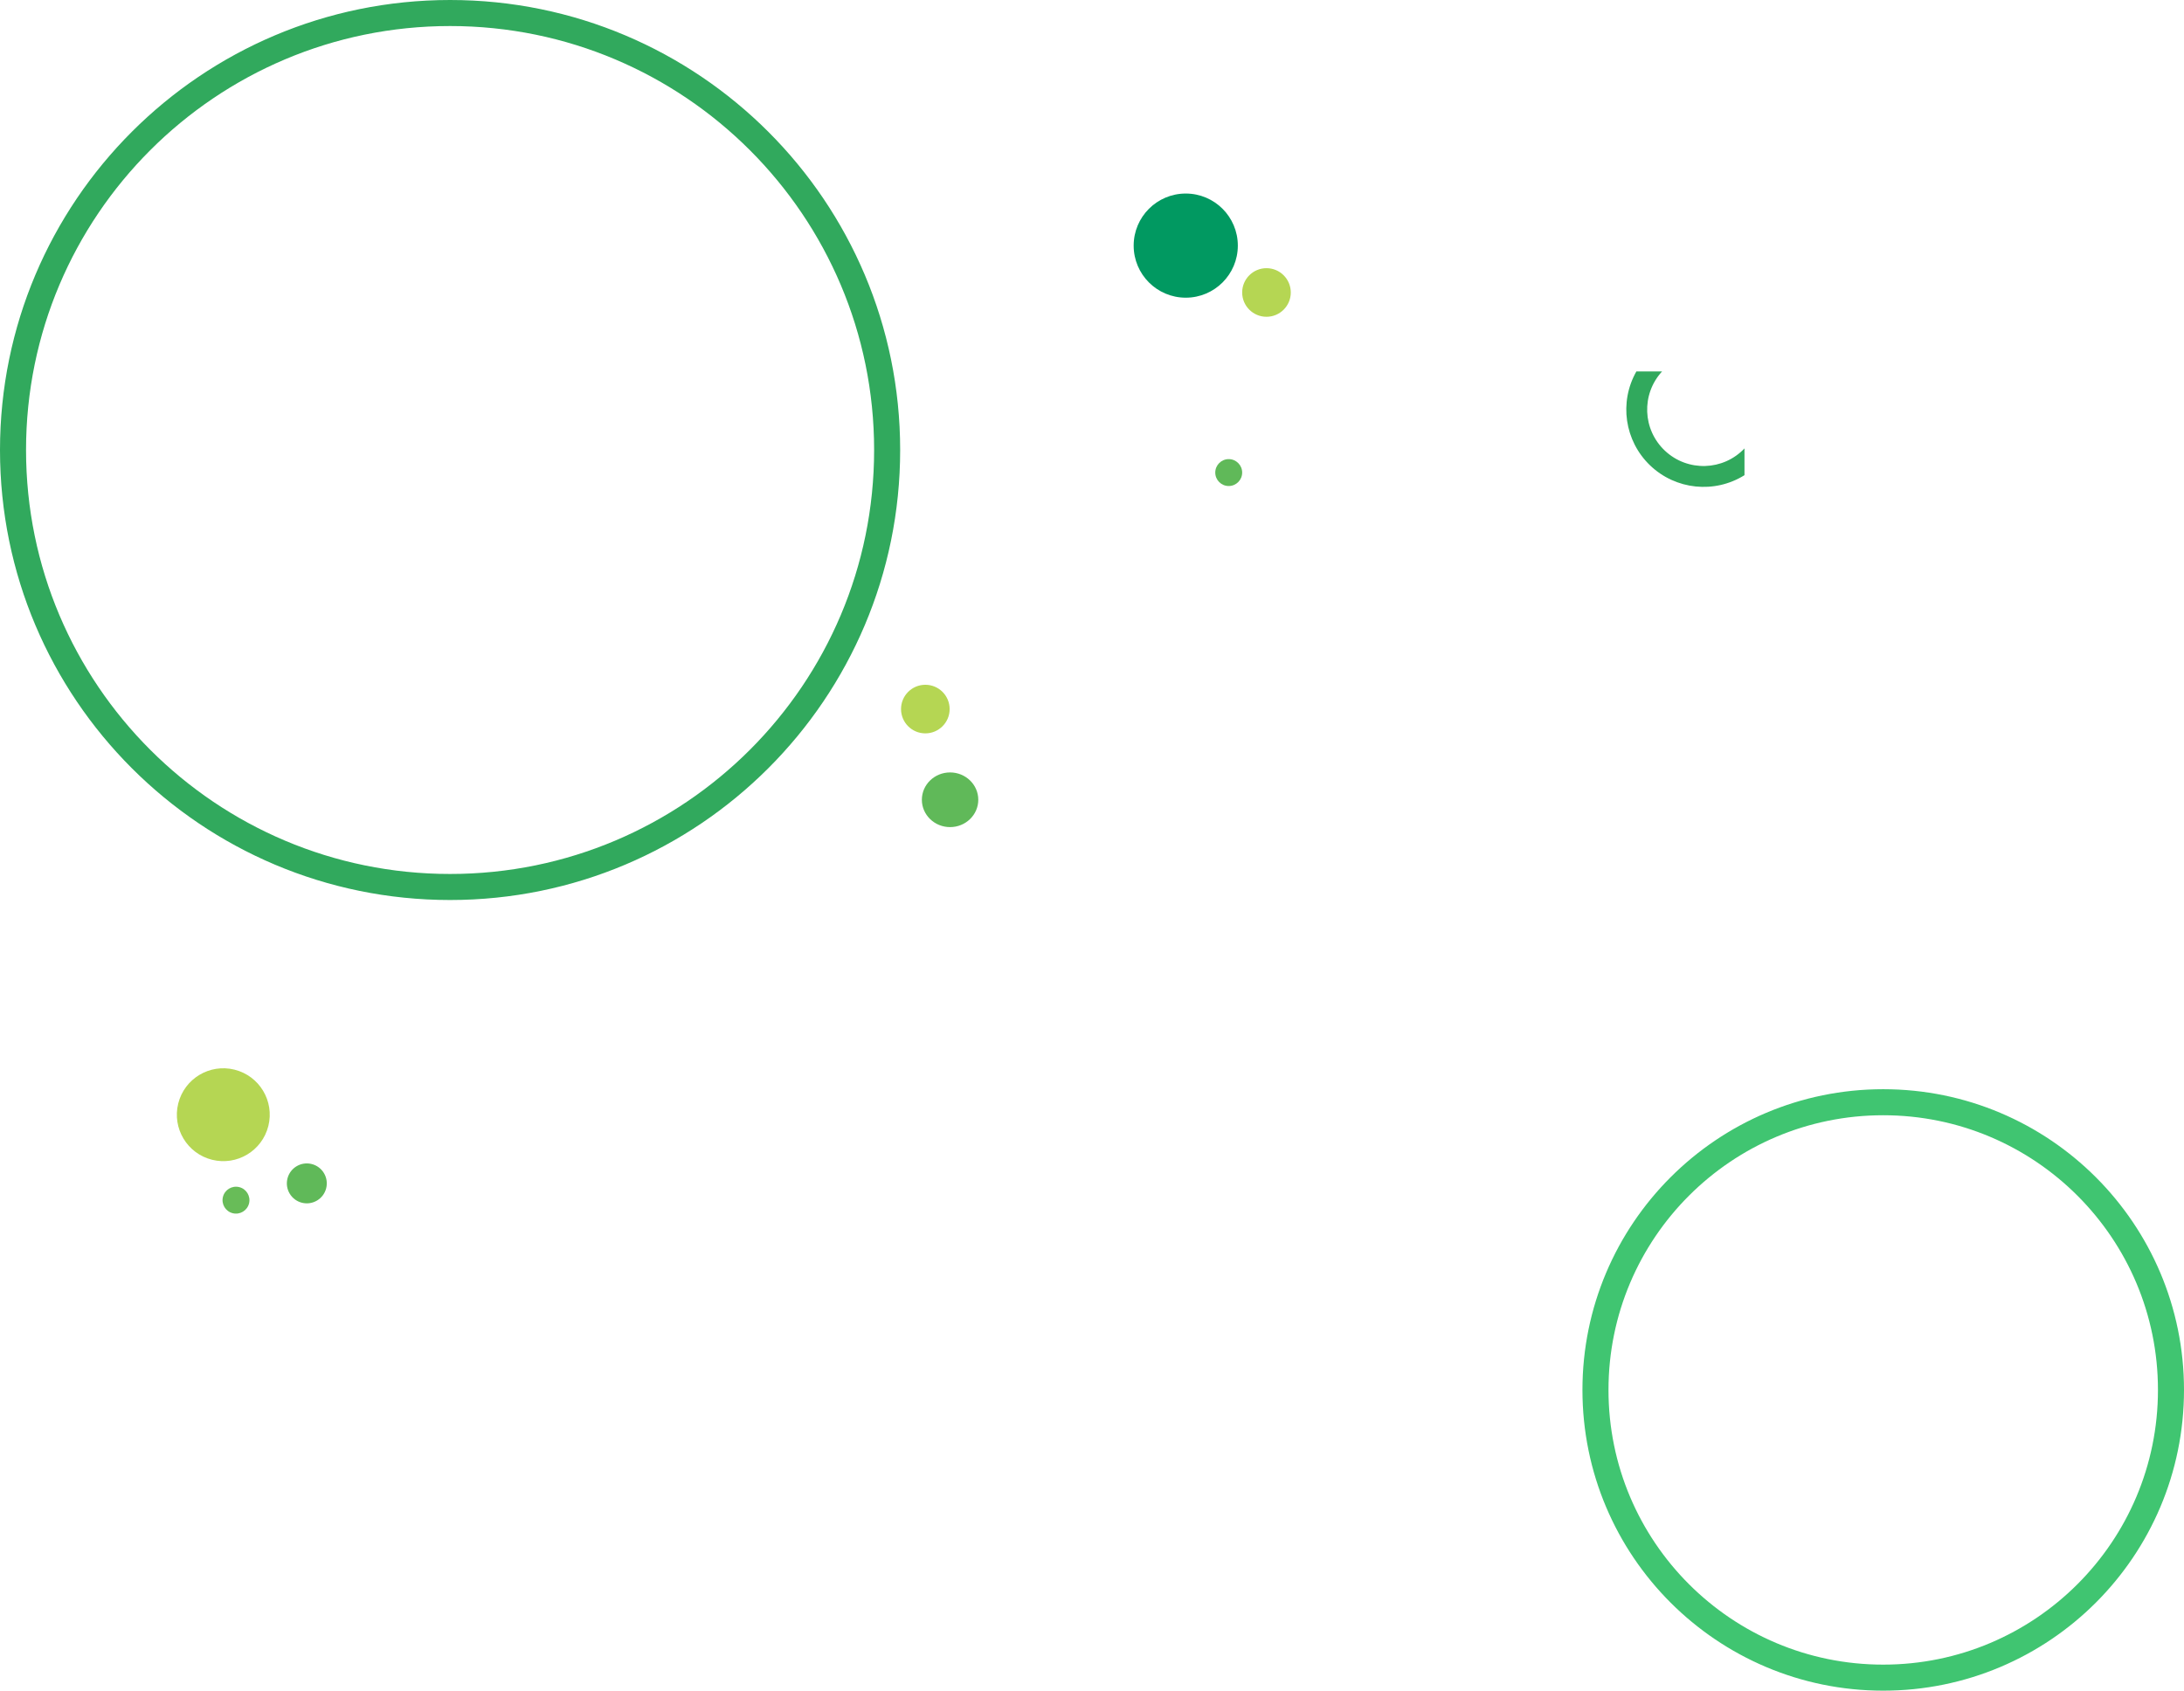
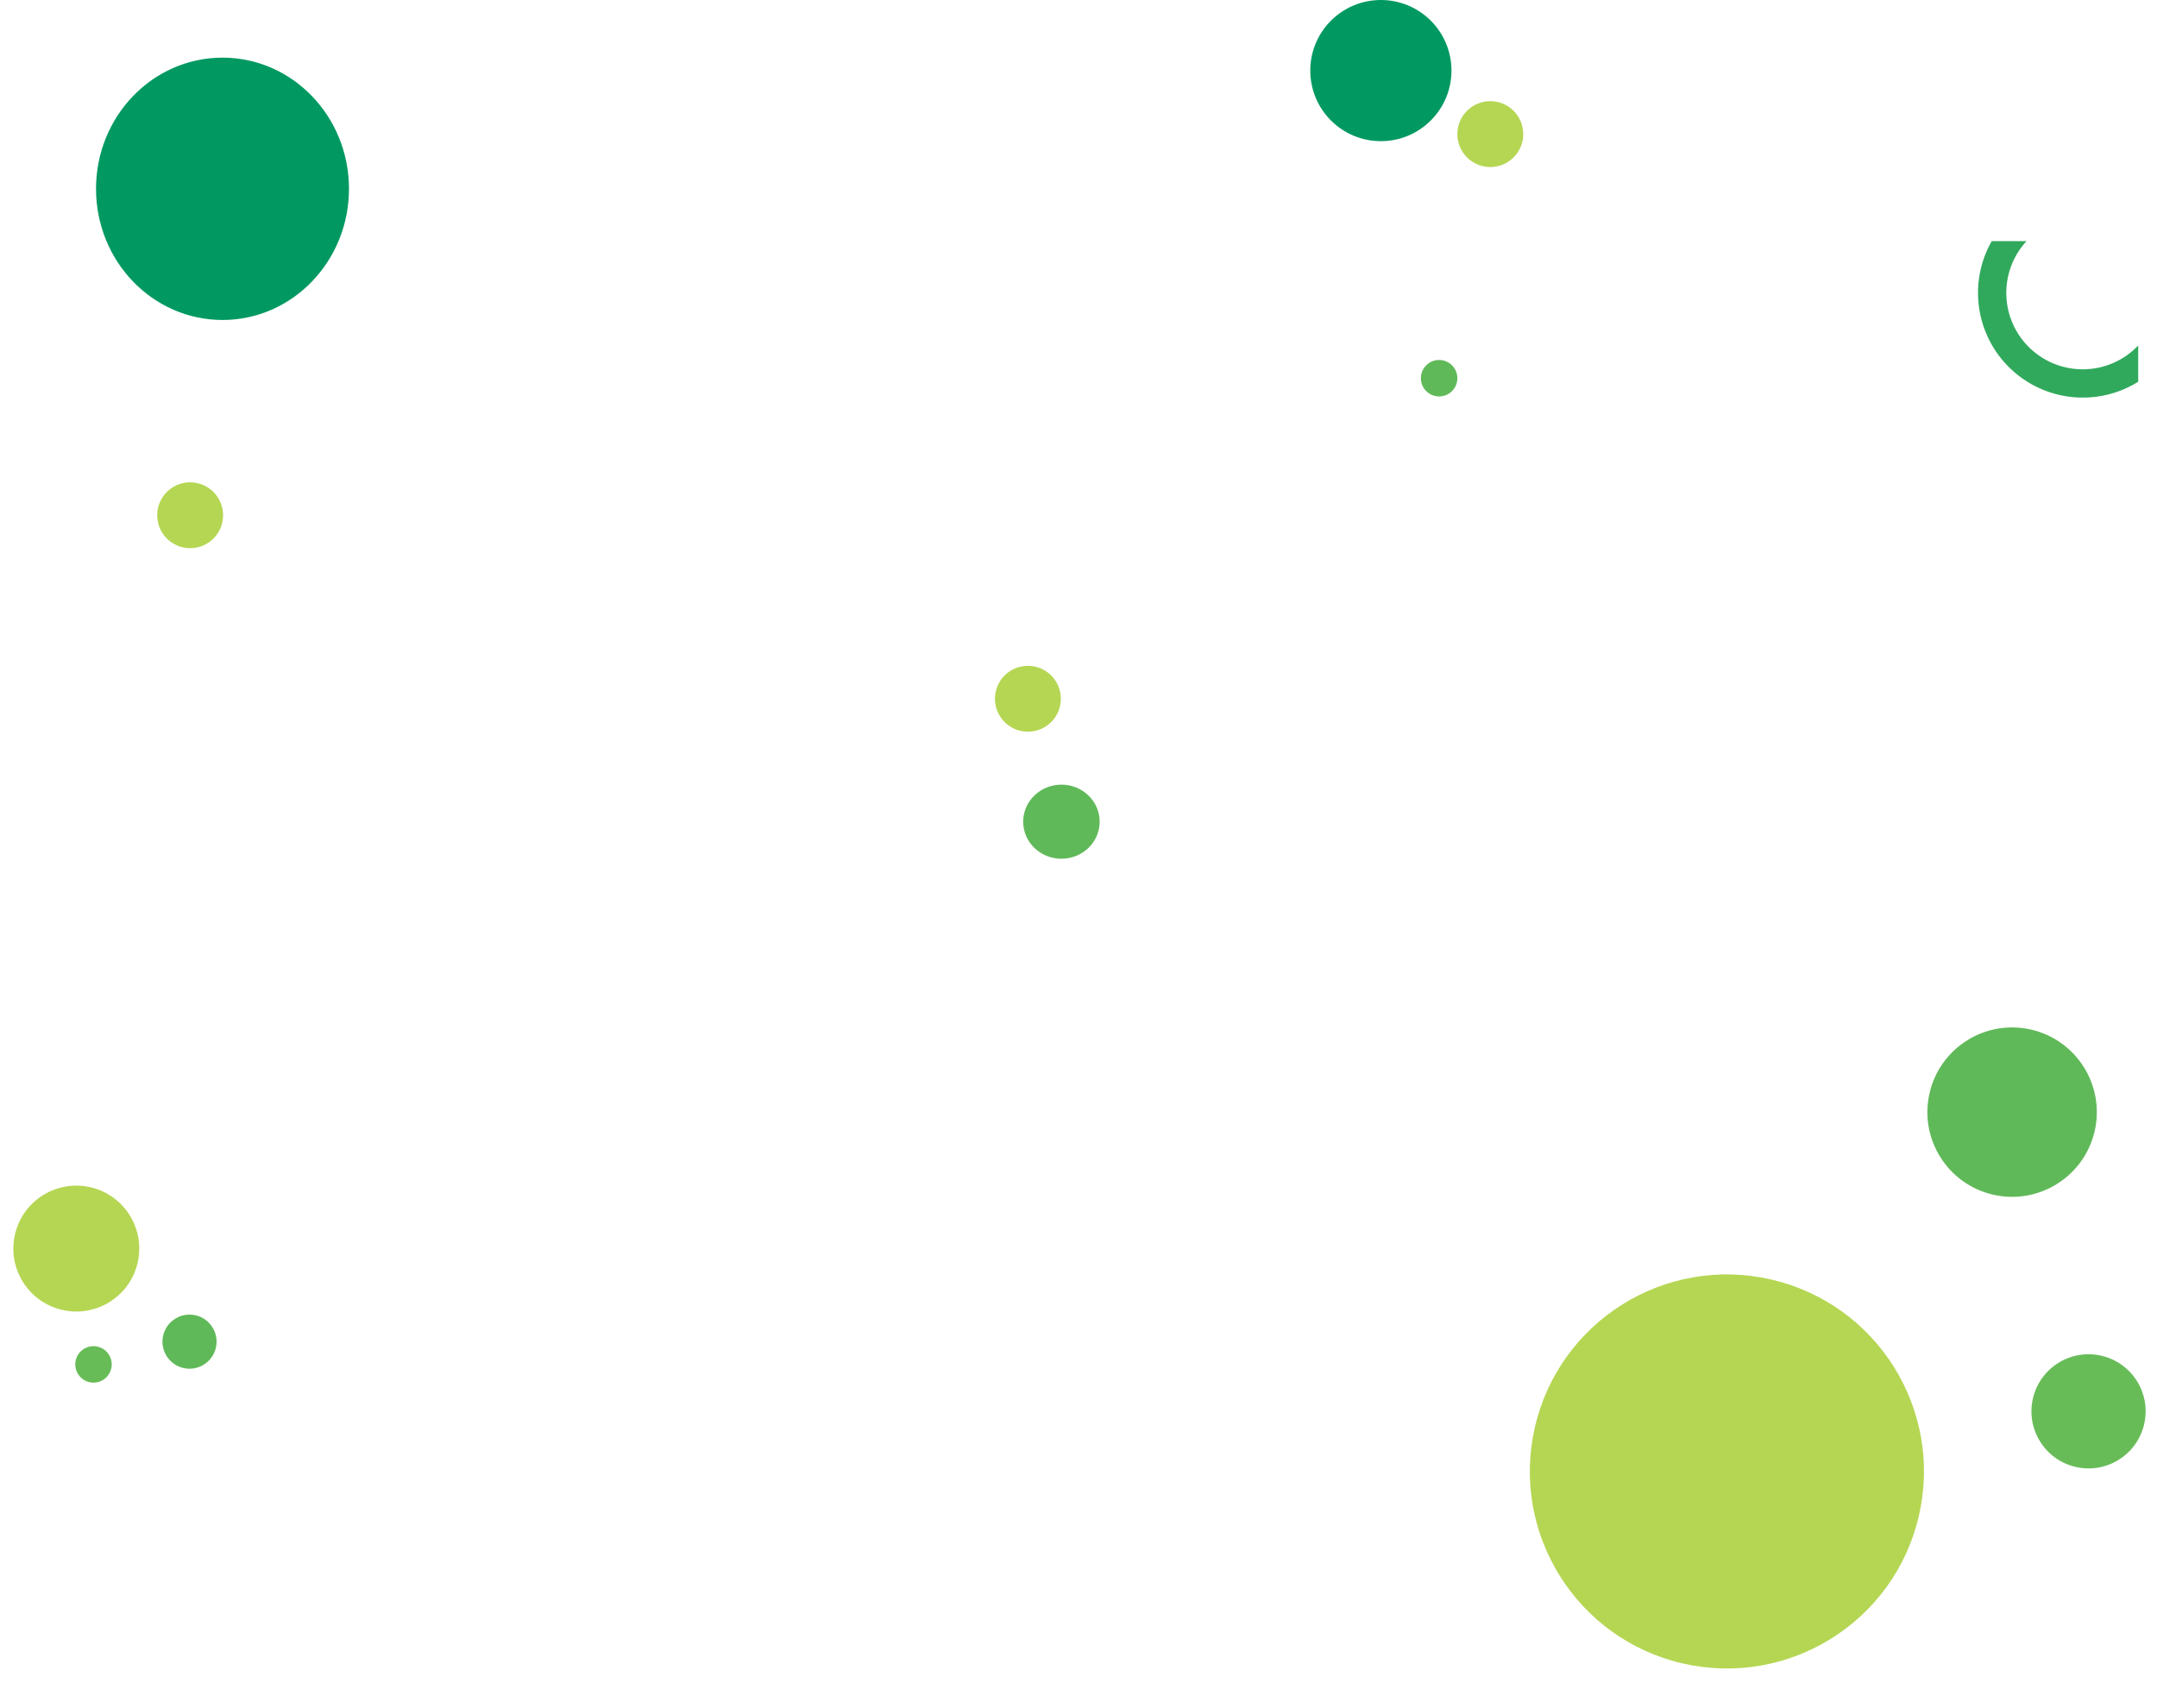
- <svg xmlns="http://www.w3.org/2000/svg" width="2516" height="1948" viewBox="0 0 2516 1948">
-   <g transform="translate(200 -3840)">
-     <g transform="translate(1623 5095)" fill="none" stroke="#40c571" stroke-width="30">
-       <circle cx="346.5" cy="346.5" r="346.5" stroke="none" />
-       <circle cx="346.5" cy="346.5" r="331.5" fill="none" />
+ <svg xmlns="http://www.w3.org/2000/svg" width="1833.239" height="1451.694" viewBox="0 0 1833.239 1451.694">
+   <defs>
+     <style>.a{fill:#b5d653;}.b{fill:#60b959;}.c{fill:#68bc58;}.d{fill:#019961;}.e{fill:#31a95d;}</style>
+   </defs>
+   <g transform="translate(7.604 -4063)">
+     <g transform="translate(-550.152 5732.848) rotate(-77)">
+       <circle class="a" cx="167.466" cy="167.466" r="167.466" transform="translate(693 1697)" />
+       <circle class="b" cx="71.995" cy="71.995" r="71.995" transform="translate(1140.62 1959.938)" />
+       <circle class="c" cx="48.518" cy="48.518" r="48.518" transform="translate(930.896 2103.927)" />
    </g>
-     <g transform="translate(-200 3840)" fill="none" stroke="#31a95d" stroke-width="30">
-       <circle cx="518.5" cy="518.5" r="518.5" stroke="none" />
-       <circle cx="518.5" cy="518.5" r="503.5" fill="none" />
+     <circle class="d" cx="60" cy="60" r="60" transform="translate(1106 4063)" />
+     <g transform="translate(-243.592 3245.286) rotate(14)">
+       <circle class="a" cx="53.5" cy="53.5" r="53.5" transform="translate(693 1697)" />
+       <circle class="b" cx="23" cy="23" r="23" transform="translate(836 1781)" />
+       <circle class="c" cx="15.5" cy="15.5" r="15.5" transform="translate(769 1827)" />
    </g>
-     <circle cx="60" cy="60" r="60" transform="translate(1106 4063)" fill="#019961" />
-     <g transform="translate(-243.592 3245.286) rotate(14)">
-       <circle cx="53.5" cy="53.5" r="53.5" transform="translate(693 1697)" fill="#b5d653" />
-       <circle cx="23" cy="23" r="23" transform="translate(836 1781)" fill="#60b959" />
-       <circle cx="15.5" cy="15.5" r="15.5" transform="translate(769 1827)" fill="#68bc58" />
+     <circle class="b" cx="15.5" cy="15.5" r="15.5" transform="translate(1200 4369)" />
+     <circle class="a" cx="28" cy="28" r="28" transform="translate(1231 4149)" />
+     <g transform="translate(594.504 2856)">
+       <path class="e" d="M1601.5,892.943a64.961,64.961,0,0,1-94.955-88.67h-29.6A89.042,89.042,0,0,0,1601.5,923.781Z" transform="translate(-386.333 607.727)" />
    </g>
-     <circle cx="15.5" cy="15.5" r="15.5" transform="translate(1200 4369)" fill="#60b959" />
-     <circle cx="28" cy="28" r="28" transform="translate(1231 4149)" fill="#b5d653" />
-     <g transform="translate(594.504 2856)">
-       <path d="M1601.5,892.943a64.961,64.961,0,0,1-94.955-88.67h-29.6A89.042,89.042,0,0,0,1601.5,923.781Z" transform="translate(-386.333 607.727)" fill="#31a95d" />
-     </g>
-     <circle cx="28" cy="28" r="28" transform="translate(838 4629)" fill="#b5d653" />
-     <ellipse cx="32.5" cy="31.5" rx="32.5" ry="31.5" transform="translate(862 4730)" fill="#60b959" />
+     <circle class="a" cx="28" cy="28" r="28" transform="translate(838 4629)" />
+     <ellipse class="b" cx="32.5" cy="31.5" rx="32.5" ry="31.5" transform="translate(862 4730)" />
+     <ellipse class="d" cx="107.5" cy="111.5" rx="107.5" ry="111.5" transform="translate(74 4112)" />
+     <circle class="a" cx="28" cy="28" r="28" transform="translate(126 4473)" />
  </g>
</svg>
